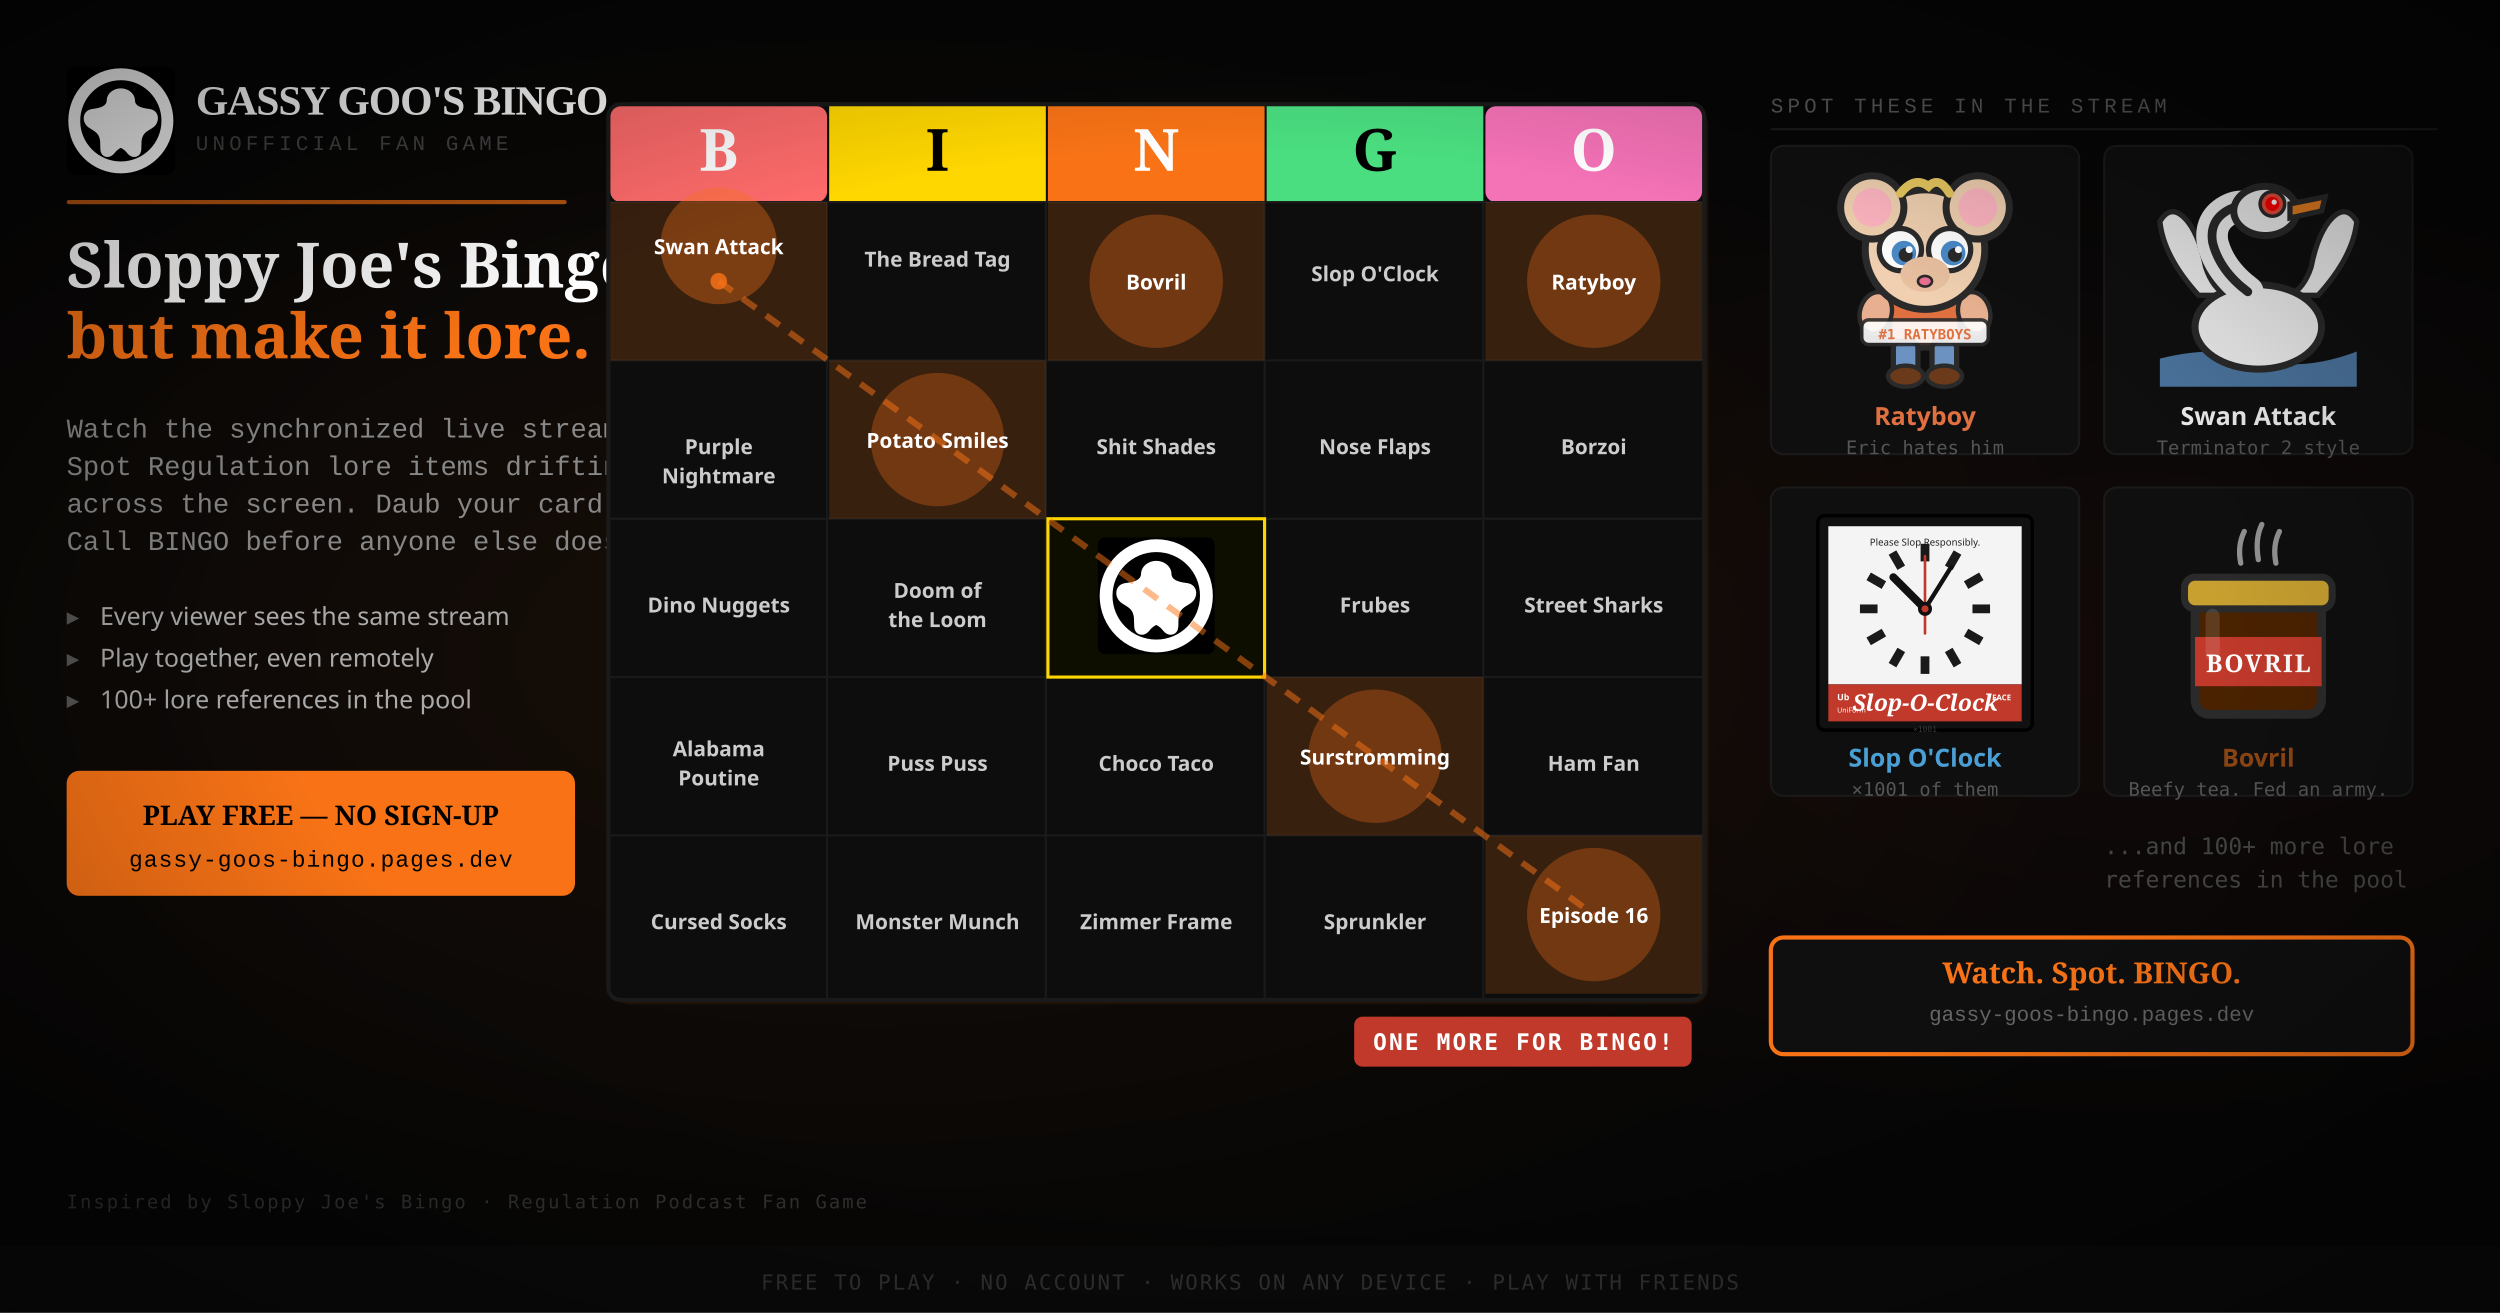
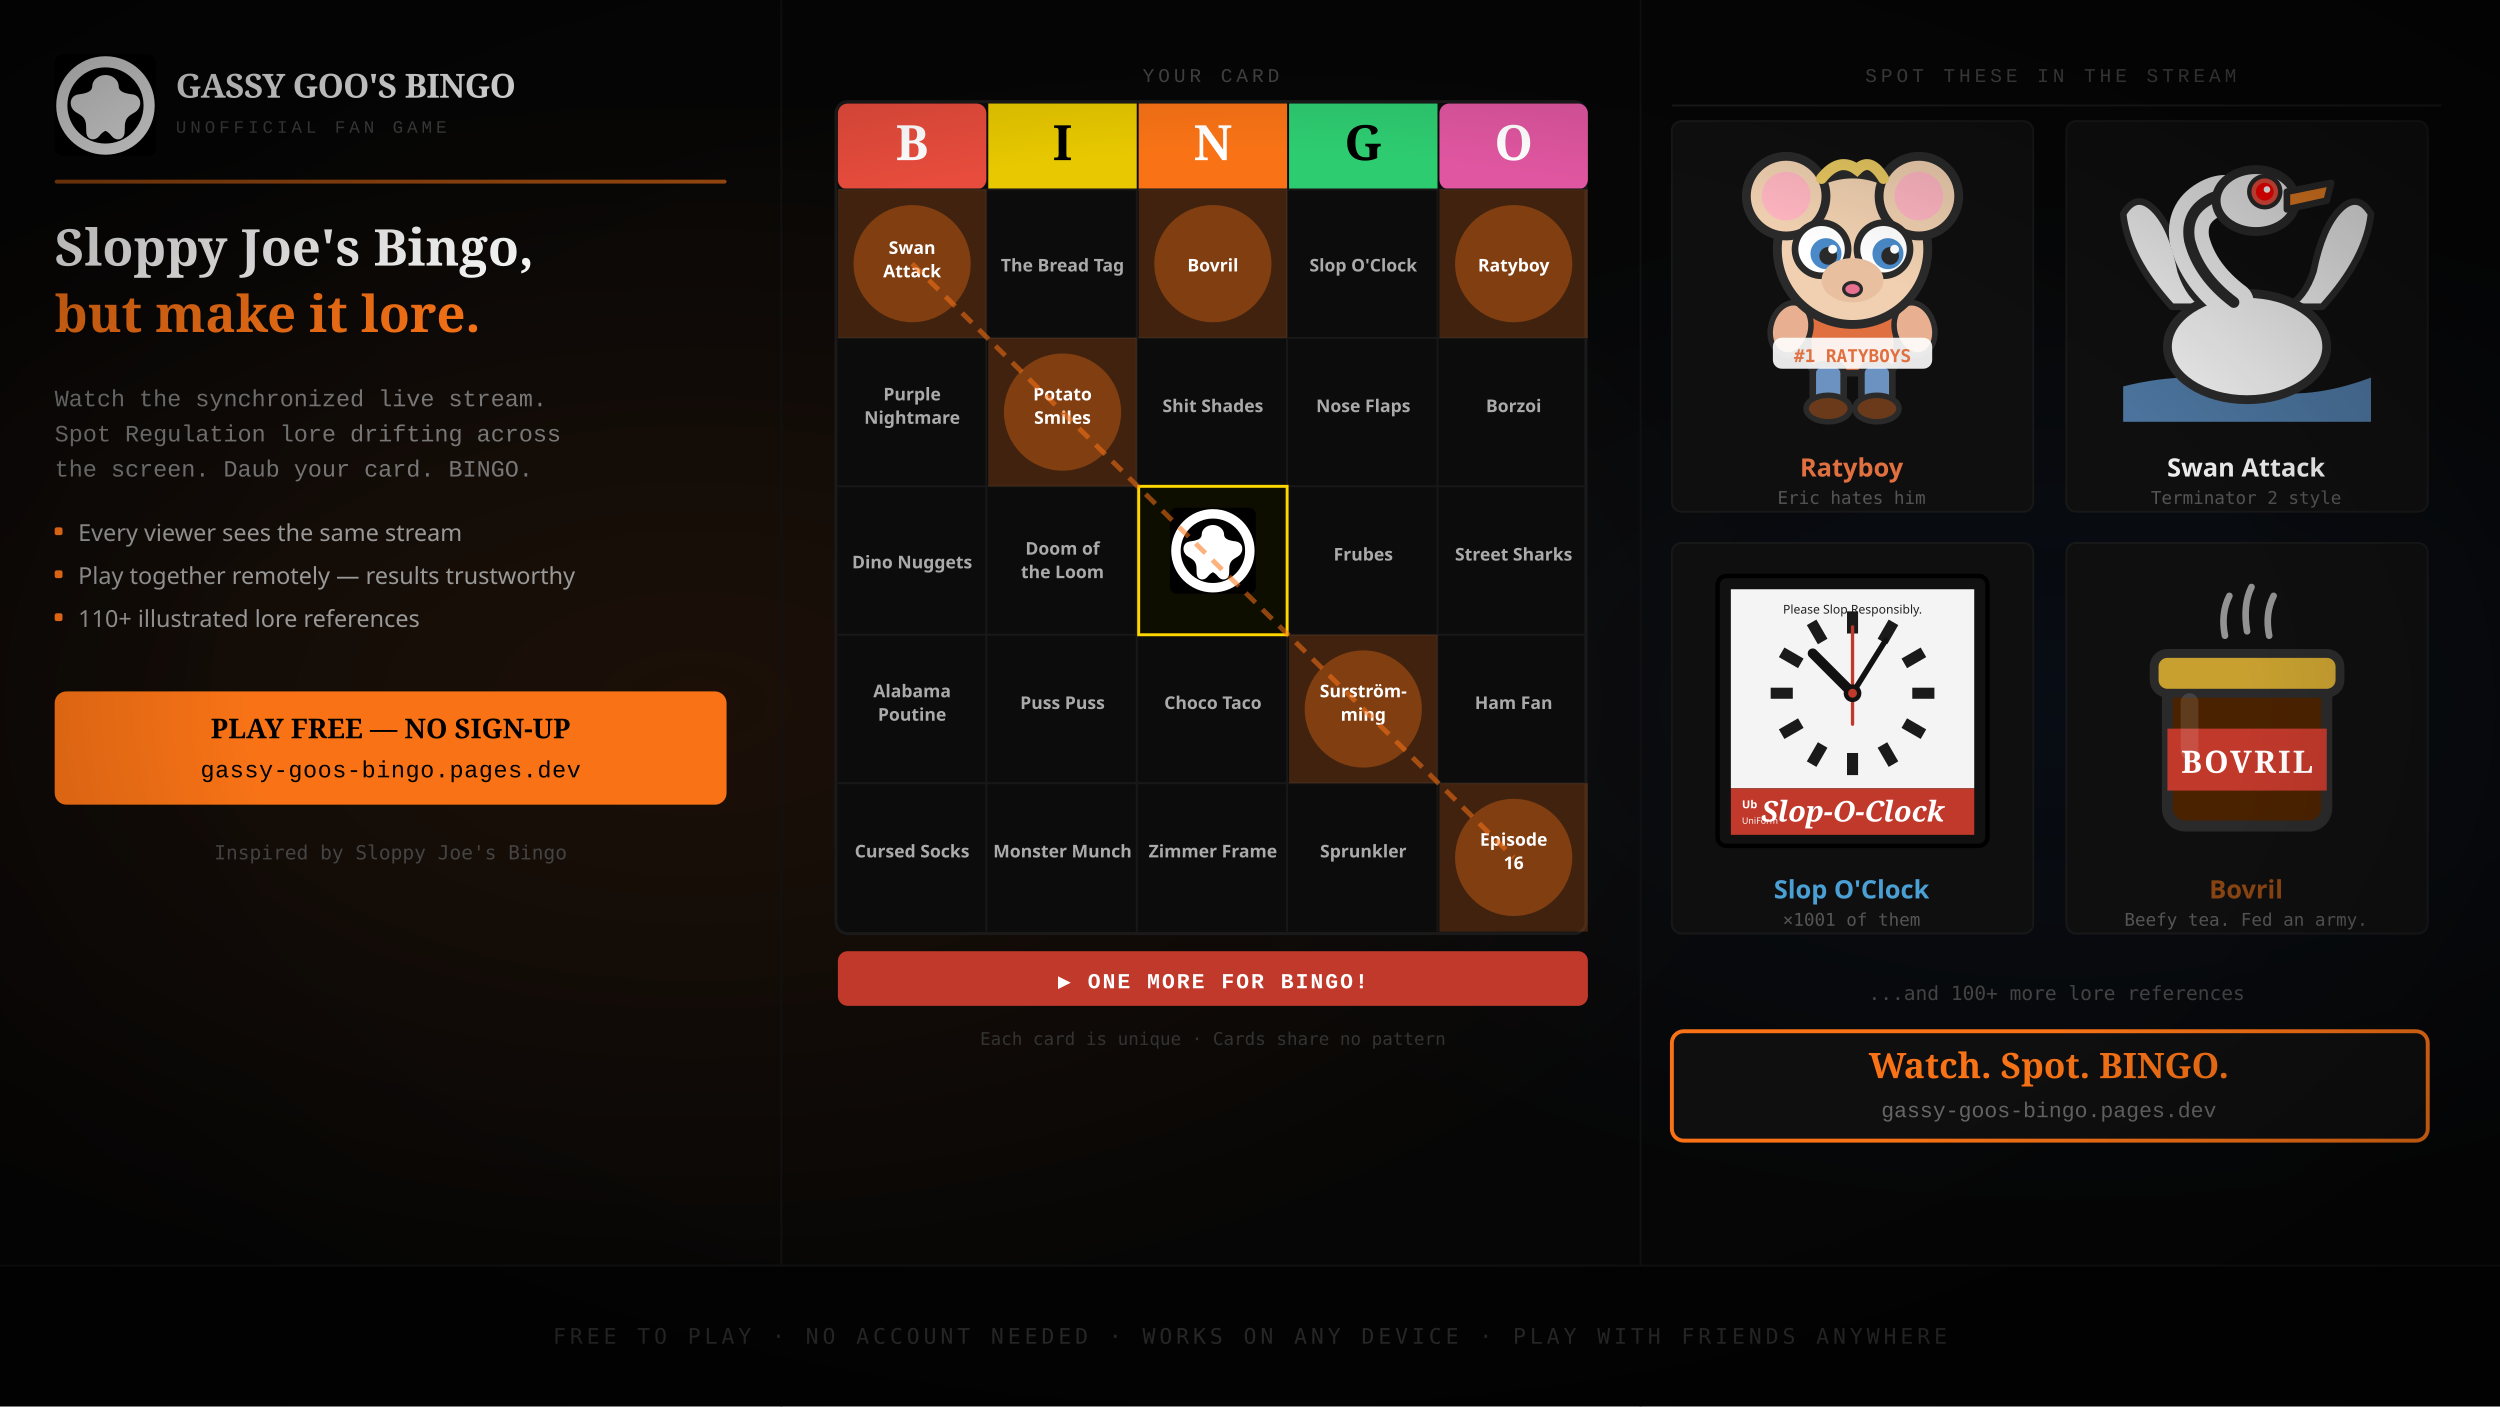
- <svg xmlns="http://www.w3.org/2000/svg" viewBox="0 0 1200 630" width="1200" height="630">
+ <svg xmlns="http://www.w3.org/2000/svg" viewBox="0 0 1280 720" width="1280" height="720">
  <defs>
-     <radialGradient id="bg1" cx="35%" cy="50%" r="50%">
-       <stop offset="0%" stop-color="#f97316" stop-opacity="0.07" />
+     <radialGradient id="lglow" cx="28%" cy="50%" r="45%">
+       <stop offset="0%" stop-color="#f97316" stop-opacity="0.09" />
      <stop offset="100%" stop-color="#f97316" stop-opacity="0" />
    </radialGradient>
-     <radialGradient id="bg2" cx="85%" cy="50%" r="40%">
-       <stop offset="0%" stop-color="#c0392b" stop-opacity="0.06" />
-       <stop offset="100%" stop-color="#c0392b" stop-opacity="0" />
+     <radialGradient id="rglow" cx="82%" cy="50%" r="38%">
+       <stop offset="0%" stop-color="#1a4080" stop-opacity="0.12" />
+       <stop offset="100%" stop-color="#1a4080" stop-opacity="0" />
    </radialGradient>
-     <radialGradient id="daubGlow" cx="50%" cy="50%" r="50%">
-       <stop offset="0%" stop-color="#f97316" stop-opacity="0.6" />
-       <stop offset="100%" stop-color="#f97316" stop-opacity="0" />
-     </radialGradient>
-     <filter id="glow">
-       <feGaussianBlur stdDeviation="3" result="blur" />
-       <feMerge>
-         <feMergeNode in="blur" />
-         <feMergeNode in="SourceGraphic" />
-       </feMerge>
-     </filter>
  </defs>
-   <rect width="1200" height="630" fill="#060606" />
-   <rect width="1200" height="630" fill="url(#bg1)" />
-   <rect width="1200" height="630" fill="url(#bg2)" />
-   <rect width="1200" height="630" fill="none" style="background:repeating-linear-gradient(0deg,transparent,transparent 3px,rgba(0,0,0,0.08) 3px,rgba(0,0,0,0.08) 4px)" opacity="0.4" />
-   <svg x="32" y="32" width="52" height="52" viewBox="0 0 100 100">
+   <rect width="1280" height="720" fill="#060606" />
+   <rect width="1280" height="720" fill="url(#lglow)" />
+   <rect width="1280" height="720" fill="url(#rglow)" />
+   <line x1="400" y1="0" x2="400" y2="720" stroke="#111" stroke-width="1" />
+   <line x1="840" y1="0" x2="840" y2="720" stroke="#111" stroke-width="1" />
+   <svg x="28" y="28" width="52" height="52" viewBox="0 0 100 100">
    <rect width="100" height="100" fill="#000" rx="8" />
    <circle cx="50" cy="50" r="43" fill="none" stroke="#fff" stroke-width="11" />
    <path fill="#fff" d="M50 20 C57 20 63 25 63 31 C63 36 68 38 76 39 C85 40 86 49 82 54 C79 58 72 59 70 65 C68 70 70 76 68 80 C66 84 60 85 56 80 C53 76 50 75 50 75 C50 75 47 76 44 80 C40 85 34 84 32 80 C30 76 32 70 30 65 C28 59 21 58 18 54 C14 49 15 40 24 39 C32 38 37 36 37 31 C37 25 43 20 50 20Z" />
  </svg>
-   <text x="94" y="55" font-family="Georgia,'Times New Roman',serif" font-size="20" font-weight="900" fill="#fff" letter-spacing="-0.5">GASSY GOO'S BINGO</text>
-   <text x="94" y="72" font-family="'Courier New',monospace" font-size="10" fill="#444" letter-spacing="2">UNOFFICIAL FAN GAME</text>
-   <rect x="32" y="96" width="240" height="2" rx="1" fill="#f97316" opacity="0.7" />
-   <text x="32" y="138" font-family="Georgia,serif" font-size="30" font-weight="900" fill="#fff">Sloppy Joe's Bingo,</text>
-   <text x="32" y="172" font-family="Georgia,serif" font-size="30" font-weight="900" fill="#f97316">but make it lore.</text>
-   <text x="32" y="210" font-family="'Courier New',monospace" font-size="13" fill="#888">Watch the synchronized live stream.</text>
-   <text x="32" y="228" font-family="'Courier New',monospace" font-size="13" fill="#888">Spot Regulation lore items drifting</text>
-   <text x="32" y="246" font-family="'Courier New',monospace" font-size="13" fill="#888">across the screen. Daub your card.</text>
-   <text x="32" y="264" font-family="'Courier New',monospace" font-size="13" fill="#888">Call BINGO before anyone else does.</text>
-   <text x="32" y="300" font-family="sans-serif" font-size="12" fill="#555">▸</text>
-   <text x="48" y="300" font-family="sans-serif" font-size="12" fill="#aaa">Every viewer sees the same stream</text>
-   <text x="32" y="320" font-family="sans-serif" font-size="12" fill="#555">▸</text>
-   <text x="48" y="320" font-family="sans-serif" font-size="12" fill="#aaa">Play together, even remotely</text>
-   <text x="32" y="340" font-family="sans-serif" font-size="12" fill="#555">▸</text>
-   <text x="48" y="340" font-family="sans-serif" font-size="12" fill="#aaa">100+ lore references in the pool</text>
-   <rect x="32" y="370" width="244" height="60" rx="6" fill="#f97316" />
-   <text x="154" y="396" text-anchor="middle" font-family="Georgia,serif" font-size="13" font-weight="900" fill="#000">PLAY FREE — NO SIGN-UP</text>
-   <text x="154" y="416" text-anchor="middle" font-family="'Courier New',monospace" font-size="11" fill="#000" letter-spacing="0.5">gassy-goos-bingo.pages.dev</text>
-   <text x="32" y="580" font-family="monospace" font-size="9" fill="#333" letter-spacing="1">Inspired by Sloppy Joe's Bingo · Regulation Podcast Fan Game</text>
-   <rect x="294" y="52" width="526" height="430" rx="8" fill="#f97316" opacity="0.08" />
-   <rect x="292" y="50" width="526" height="430" rx="6" fill="#0d0d0d" stroke="#1a1a1a" stroke-width="2" />
-   <rect x="293" y="51" width="104" height="46" fill="#ff6b6b" rx="5" />
-   <text x="345" y="82" text-anchor="middle" font-family="Georgia,serif" font-size="28" font-weight="900" fill="#fff">B</text>
-   <rect x="398" y="51" width="104" height="46" fill="#ffd700" />
-   <text x="450" y="82" text-anchor="middle" font-family="Georgia,serif" font-size="28" font-weight="900" fill="#000">I</text>
-   <rect x="503" y="51" width="104" height="46" fill="#f97316" />
-   <text x="555" y="82" text-anchor="middle" font-family="Georgia,serif" font-size="28" font-weight="900" fill="#fff">N</text>
-   <rect x="608" y="51" width="104" height="46" fill="#4ade80" />
-   <text x="660" y="82" text-anchor="middle" font-family="Georgia,serif" font-size="28" font-weight="900" fill="#000">G</text>
-   <rect x="713" y="51" width="104" height="46" fill="#f472b6" rx="5" />
-   <text x="765" y="82" text-anchor="middle" font-family="Georgia,serif" font-size="28" font-weight="900" fill="#fff">O</text>
-   <line x1="293" y1="97" x2="818" y2="97" stroke="#1a1a1a" stroke-width="1" />
-   <line x1="293" y1="173" x2="818" y2="173" stroke="#1a1a1a" stroke-width="1" />
-   <line x1="293" y1="249" x2="818" y2="249" stroke="#1a1a1a" stroke-width="1" />
-   <line x1="293" y1="325" x2="818" y2="325" stroke="#1a1a1a" stroke-width="1" />
-   <line x1="293" y1="401" x2="818" y2="401" stroke="#1a1a1a" stroke-width="1" />
-   <line x1="397" y1="97" x2="397" y2="481" stroke="#1a1a1a" stroke-width="1" />
-   <line x1="502" y1="97" x2="502" y2="481" stroke="#1a1a1a" stroke-width="1" />
-   <line x1="607" y1="97" x2="607" y2="481" stroke="#1a1a1a" stroke-width="1" />
-   <line x1="712" y1="97" x2="712" y2="481" stroke="#1a1a1a" stroke-width="1" />
-   <rect x="293" y="97" width="104" height="76" fill="#f97316" opacity="0.18" />
-   <circle cx="345" cy="118" r="28" fill="#f97316" opacity="0.35" />
-   <text x="345" y="122" text-anchor="middle" font-family="sans-serif" font-size="10" font-weight="600" fill="#fff">Swan Attack</text>
-   <circle cx="345" cy="135" r="4" fill="#f97316" opacity="0.8" />
-   <text x="450" y="128" text-anchor="middle" font-family="sans-serif" font-size="10" font-weight="600" fill="#ccc">The Bread Tag</text>
-   <rect x="503" y="97" width="104" height="76" fill="#f97316" opacity="0.18" />
-   <circle cx="555" cy="135" r="32" fill="#f97316" opacity="0.3" />
-   <text x="555" y="139" text-anchor="middle" font-family="sans-serif" font-size="10" font-weight="600" fill="#fff">Bovril</text>
-   <text x="660" y="135" text-anchor="middle" font-family="sans-serif" font-size="10" font-weight="600" fill="#ccc">Slop O'Clock</text>
-   <rect x="713" y="97" width="104" height="76" fill="#f97316" opacity="0.18" />
-   <circle cx="765" cy="135" r="32" fill="#f97316" opacity="0.3" />
-   <text x="765" y="139" text-anchor="middle" font-family="sans-serif" font-size="10" font-weight="600" fill="#fff">Ratyboy</text>
-   <text x="345" y="218" text-anchor="middle" font-family="sans-serif" font-size="10" font-weight="600" fill="#ccc">Purple</text>
-   <text x="345" y="232" text-anchor="middle" font-family="sans-serif" font-size="10" font-weight="600" fill="#ccc">Nightmare</text>
-   <rect x="398" y="173" width="104" height="76" fill="#f97316" opacity="0.18" />
-   <circle cx="450" cy="211" r="32" fill="#f97316" opacity="0.3" />
-   <text x="450" y="215" text-anchor="middle" font-family="sans-serif" font-size="10" font-weight="600" fill="#fff">Potato Smiles</text>
-   <text x="555" y="218" text-anchor="middle" font-family="sans-serif" font-size="10" font-weight="600" fill="#ccc">Shit Shades</text>
-   <text x="660" y="218" text-anchor="middle" font-family="sans-serif" font-size="10" font-weight="600" fill="#ccc">Nose Flaps</text>
-   <text x="765" y="218" text-anchor="middle" font-family="sans-serif" font-size="10" font-weight="600" fill="#ccc">Borzoi</text>
-   <text x="345" y="294" text-anchor="middle" font-family="sans-serif" font-size="10" font-weight="600" fill="#ccc">Dino Nuggets</text>
-   <text x="450" y="287" text-anchor="middle" font-family="sans-serif" font-size="10" font-weight="600" fill="#ccc">Doom of</text>
-   <text x="450" y="301" text-anchor="middle" font-family="sans-serif" font-size="10" font-weight="600" fill="#ccc">the Loom</text>
-   <rect x="503" y="249" width="104" height="76" fill="#0d0d00" />
-   <svg x="527" y="258" width="56" height="56" viewBox="0 0 100 100">
-     <rect width="100" height="100" fill="#000" rx="6" />
+   <text x="90" y="50" font-family="Georgia,serif" font-size="17" font-weight="900" fill="#fff" letter-spacing="-0.3">GASSY GOO'S BINGO</text>
+   <text x="90" y="68" font-family="'Courier New',monospace" font-size="9" fill="#444" letter-spacing="2">UNOFFICIAL FAN GAME</text>
+   <rect x="28" y="92" width="344" height="2" rx="1" fill="#f97316" opacity="0.6" />
+   <text x="28" y="136" font-family="Georgia,serif" font-size="26" font-weight="900" fill="#fff">Sloppy Joe's Bingo,</text>
+   <text x="28" y="170" font-family="Georgia,serif" font-size="26" font-weight="900" fill="#f97316">but make it lore.</text>
+   <text x="28" y="208" font-family="'Courier New',monospace" font-size="12" fill="#777">Watch the synchronized live stream.</text>
+   <text x="28" y="226" font-family="'Courier New',monospace" font-size="12" fill="#777">Spot Regulation lore drifting across</text>
+   <text x="28" y="244" font-family="'Courier New',monospace" font-size="12" fill="#777">the screen. Daub your card. BINGO.</text>
+   <rect x="28" y="270" width="4" height="4" rx="1" fill="#f97316" />
+   <text x="40" y="277" font-family="sans-serif" font-size="12" fill="#999">Every viewer sees the same stream</text>
+   <rect x="28" y="292" width="4" height="4" rx="1" fill="#f97316" />
+   <text x="40" y="299" font-family="sans-serif" font-size="12" fill="#999">Play together remotely — results trustworthy</text>
+   <rect x="28" y="314" width="4" height="4" rx="1" fill="#f97316" />
+   <text x="40" y="321" font-family="sans-serif" font-size="12" fill="#999">110+ illustrated lore references</text>
+   <rect x="28" y="354" width="344" height="58" rx="6" fill="#f97316" />
+   <text x="200" y="378" text-anchor="middle" font-family="Georgia,serif" font-size="14" font-weight="900" fill="#000">PLAY FREE — NO SIGN-UP</text>
+   <text x="200" y="398" text-anchor="middle" font-family="'Courier New',monospace" font-size="12" fill="#000" letter-spacing="0.3">gassy-goos-bingo.pages.dev</text>
+   <text x="200" y="440" text-anchor="middle" font-family="monospace" font-size="10" fill="#444">Inspired by Sloppy Joe's Bingo</text>
+   <text x="620" y="42" text-anchor="middle" font-family="'Courier New',monospace" font-size="10" fill="#444" letter-spacing="2">YOUR CARD</text>
+   <rect x="428" y="52" width="384" height="426" rx="6" fill="#0c0c0c" stroke="#1a1a1a" stroke-width="1.5" />
+   <rect x="429" y="53" width="76" height="44" fill="#e74c3c" rx="5" />
+   <text x="467" y="82" text-anchor="middle" font-family="Georgia,serif" font-size="25" font-weight="900" fill="#fff">B</text>
+   <rect x="506" y="53" width="76" height="44" fill="#e8c800" />
+   <text x="544" y="82" text-anchor="middle" font-family="Georgia,serif" font-size="25" font-weight="900" fill="#000">I</text>
+   <rect x="583" y="53" width="76" height="44" fill="#f97316" />
+   <text x="621" y="82" text-anchor="middle" font-family="Georgia,serif" font-size="25" font-weight="900" fill="#fff">N</text>
+   <rect x="660" y="53" width="76" height="44" fill="#2ecc71" />
+   <text x="698" y="82" text-anchor="middle" font-family="Georgia,serif" font-size="25" font-weight="900" fill="#000">G</text>
+   <rect x="737" y="53" width="76" height="44" fill="#e056a0" rx="5" />
+   <text x="775" y="82" text-anchor="middle" font-family="Georgia,serif" font-size="25" font-weight="900" fill="#fff">O</text>
+   <g stroke="#181818" stroke-width="1">
+     <line x1="429" y1="97" x2="813" y2="97" />
+     <line x1="429" y1="173" x2="813" y2="173" />
+     <line x1="429" y1="249" x2="813" y2="249" />
+     <line x1="429" y1="325" x2="813" y2="325" />
+     <line x1="429" y1="401" x2="813" y2="401" />
+     <line x1="505" y1="97" x2="505" y2="477" />
+     <line x1="582" y1="97" x2="582" y2="477" />
+     <line x1="659" y1="97" x2="659" y2="477" />
+     <line x1="736" y1="97" x2="736" y2="477" />
+   </g>
+   <rect x="429" y="97" width="76" height="76" fill="#f97316" opacity="0.22" />
+   <circle cx="467" cy="135" r="30" fill="#f97316" opacity="0.35" />
+   <text x="467" y="130" text-anchor="middle" font-family="sans-serif" font-size="9" font-weight="700" fill="#fff">Swan</text>
+   <text x="467" y="142" text-anchor="middle" font-family="sans-serif" font-size="9" font-weight="700" fill="#fff">Attack</text>
+   <text x="544" y="139" text-anchor="middle" font-family="sans-serif" font-size="9" font-weight="600" fill="#aaa">The Bread Tag</text>
+   <rect x="583" y="97" width="76" height="76" fill="#f97316" opacity="0.22" />
+   <circle cx="621" cy="135" r="30" fill="#f97316" opacity="0.35" />
+   <text x="621" y="139" text-anchor="middle" font-family="sans-serif" font-size="9" font-weight="700" fill="#fff">Bovril</text>
+   <text x="698" y="139" text-anchor="middle" font-family="sans-serif" font-size="9" font-weight="600" fill="#aaa">Slop O'Clock</text>
+   <rect x="737" y="97" width="76" height="76" fill="#f97316" opacity="0.22" />
+   <circle cx="775" cy="135" r="30" fill="#f97316" opacity="0.35" />
+   <text x="775" y="139" text-anchor="middle" font-family="sans-serif" font-size="9" font-weight="700" fill="#fff">Ratyboy</text>
+   <text x="467" y="205" text-anchor="middle" font-family="sans-serif" font-size="9" font-weight="600" fill="#aaa">Purple</text>
+   <text x="467" y="217" text-anchor="middle" font-family="sans-serif" font-size="9" font-weight="600" fill="#aaa">Nightmare</text>
+   <rect x="506" y="173" width="76" height="76" fill="#f97316" opacity="0.22" />
+   <circle cx="544" cy="211" r="30" fill="#f97316" opacity="0.35" />
+   <text x="544" y="205" text-anchor="middle" font-family="sans-serif" font-size="9" font-weight="700" fill="#fff">Potato</text>
+   <text x="544" y="217" text-anchor="middle" font-family="sans-serif" font-size="9" font-weight="700" fill="#fff">Smiles</text>
+   <text x="621" y="211" text-anchor="middle" font-family="sans-serif" font-size="9" font-weight="600" fill="#aaa">Shit Shades</text>
+   <text x="698" y="211" text-anchor="middle" font-family="sans-serif" font-size="9" font-weight="600" fill="#aaa">Nose Flaps</text>
+   <text x="775" y="211" text-anchor="middle" font-family="sans-serif" font-size="9" font-weight="600" fill="#aaa">Borzoi</text>
+   <text x="467" y="291" text-anchor="middle" font-family="sans-serif" font-size="9" font-weight="600" fill="#aaa">Dino Nuggets</text>
+   <text x="544" y="284" text-anchor="middle" font-family="sans-serif" font-size="9" font-weight="600" fill="#aaa">Doom of</text>
+   <text x="544" y="296" text-anchor="middle" font-family="sans-serif" font-size="9" font-weight="600" fill="#aaa">the Loom</text>
+   <rect x="583" y="249" width="76" height="76" fill="#0d0d00" />
+   <rect x="583" y="249" width="76" height="76" fill="none" stroke="#ffd700" stroke-width="1.5" />
+   <svg x="599" y="260" width="44" height="44" viewBox="0 0 100 100">
+     <rect width="100" height="100" fill="#000" rx="8" />
    <circle cx="50" cy="50" r="43" fill="none" stroke="#fff" stroke-width="11" />
    <path fill="#fff" d="M50 20 C57 20 63 25 63 31 C63 36 68 38 76 39 C85 40 86 49 82 54 C79 58 72 59 70 65 C68 70 70 76 68 80 C66 84 60 85 56 80 C53 76 50 75 50 75 C50 75 47 76 44 80 C40 85 34 84 32 80 C30 76 32 70 30 65 C28 59 21 58 18 54 C14 49 15 40 24 39 C32 38 37 36 37 31 C37 25 43 20 50 20Z" />
  </svg>
-   <rect x="503" y="249" width="104" height="76" fill="none" stroke="#ffd700" stroke-width="1.5" />
-   <text x="660" y="294" text-anchor="middle" font-family="sans-serif" font-size="10" font-weight="600" fill="#ccc">Frubes</text>
-   <text x="765" y="294" text-anchor="middle" font-family="sans-serif" font-size="10" font-weight="600" fill="#ccc">Street Sharks</text>
-   <text x="345" y="363" text-anchor="middle" font-family="sans-serif" font-size="10" font-weight="600" fill="#ccc">Alabama</text>
-   <text x="345" y="377" text-anchor="middle" font-family="sans-serif" font-size="10" font-weight="600" fill="#ccc">Poutine</text>
-   <text x="450" y="370" text-anchor="middle" font-family="sans-serif" font-size="10" font-weight="600" fill="#ccc">Puss Puss</text>
-   <text x="555" y="370" text-anchor="middle" font-family="sans-serif" font-size="10" font-weight="600" fill="#ccc">Choco Taco</text>
-   <rect x="608" y="325" width="104" height="76" fill="#f97316" opacity="0.18" />
-   <circle cx="660" cy="363" r="32" fill="#f97316" opacity="0.3" />
-   <text x="660" y="367" text-anchor="middle" font-family="sans-serif" font-size="10" font-weight="600" fill="#fff">Surstromming</text>
-   <text x="765" y="370" text-anchor="middle" font-family="sans-serif" font-size="10" font-weight="600" fill="#ccc">Ham Fan</text>
-   <text x="345" y="446" text-anchor="middle" font-family="sans-serif" font-size="10" font-weight="600" fill="#ccc">Cursed Socks</text>
-   <text x="450" y="446" text-anchor="middle" font-family="sans-serif" font-size="10" font-weight="600" fill="#ccc">Monster Munch</text>
-   <text x="555" y="446" text-anchor="middle" font-family="sans-serif" font-size="10" font-weight="600" fill="#ccc">Zimmer Frame</text>
-   <text x="660" y="446" text-anchor="middle" font-family="sans-serif" font-size="10" font-weight="600" fill="#ccc">Sprunkler</text>
-   <rect x="713" y="401" width="104" height="76" fill="#f97316" opacity="0.18" />
-   <circle cx="765" cy="439" r="32" fill="#f97316" opacity="0.3" />
-   <text x="765" y="443" text-anchor="middle" font-family="sans-serif" font-size="10" font-weight="600" fill="#fff">Episode 16</text>
-   <line x1="345" y1="135" x2="765" y2="439" stroke="#f97316" stroke-width="3" stroke-dasharray="8,6" opacity="0.5" />
-   <rect x="650" y="488" width="162" height="24" rx="4" fill="#c0392b" />
-   <text x="731" y="504" text-anchor="middle" font-family="monospace" font-size="11" font-weight="bold" fill="#fff" letter-spacing="1">ONE MORE FOR BINGO!</text>
-   <text x="850" y="54" font-family="'Courier New',monospace" font-size="10" fill="#555" letter-spacing="2">SPOT THESE IN THE STREAM</text>
-   <line x1="850" y1="62" x2="1170" y2="62" stroke="#1a1a1a" stroke-width="1" />
-   <rect x="850" y="70" width="148" height="148" rx="6" fill="#0f0f0f" stroke="#1a1a1a" stroke-width="1" />
-   <svg x="861" y="81" width="126" height="108" viewBox="0 0 128 128">
+   <text x="698" y="287" text-anchor="middle" font-family="sans-serif" font-size="9" font-weight="600" fill="#aaa">Frubes</text>
+   <text x="775" y="287" text-anchor="middle" font-family="sans-serif" font-size="9" font-weight="600" fill="#aaa">Street Sharks</text>
+   <text x="467" y="357" text-anchor="middle" font-family="sans-serif" font-size="9" font-weight="600" fill="#aaa">Alabama</text>
+   <text x="467" y="369" text-anchor="middle" font-family="sans-serif" font-size="9" font-weight="600" fill="#aaa">Poutine</text>
+   <text x="544" y="363" text-anchor="middle" font-family="sans-serif" font-size="9" font-weight="600" fill="#aaa">Puss Puss</text>
+   <text x="621" y="363" text-anchor="middle" font-family="sans-serif" font-size="9" font-weight="600" fill="#aaa">Choco Taco</text>
+   <rect x="660" y="325" width="76" height="76" fill="#f97316" opacity="0.22" />
+   <circle cx="698" cy="363" r="30" fill="#f97316" opacity="0.35" />
+   <text x="698" y="357" text-anchor="middle" font-family="sans-serif" font-size="9" font-weight="700" fill="#fff">Surström-</text>
+   <text x="698" y="369" text-anchor="middle" font-family="sans-serif" font-size="9" font-weight="700" fill="#fff">ming</text>
+   <text x="775" y="363" text-anchor="middle" font-family="sans-serif" font-size="9" font-weight="600" fill="#aaa">Ham Fan</text>
+   <text x="467" y="439" text-anchor="middle" font-family="sans-serif" font-size="9" font-weight="600" fill="#aaa">Cursed Socks</text>
+   <text x="544" y="439" text-anchor="middle" font-family="sans-serif" font-size="9" font-weight="600" fill="#aaa">Monster Munch</text>
+   <text x="621" y="439" text-anchor="middle" font-family="sans-serif" font-size="9" font-weight="600" fill="#aaa">Zimmer Frame</text>
+   <text x="698" y="439" text-anchor="middle" font-family="sans-serif" font-size="9" font-weight="600" fill="#aaa">Sprunkler</text>
+   <rect x="737" y="401" width="76" height="76" fill="#f97316" opacity="0.22" />
+   <circle cx="775" cy="439" r="30" fill="#f97316" opacity="0.35" />
+   <text x="775" y="433" text-anchor="middle" font-family="sans-serif" font-size="9" font-weight="700" fill="#fff">Episode</text>
+   <text x="775" y="445" text-anchor="middle" font-family="sans-serif" font-size="9" font-weight="700" fill="#fff">16</text>
+   <line x1="467" y1="135" x2="775" y2="439" stroke="#f97316" stroke-width="2.5" stroke-dasharray="7,5" opacity="0.55" />
+   <rect x="429" y="487" width="384" height="28" rx="5" fill="#c0392b" />
+   <text x="621" y="506" text-anchor="middle" font-family="'Courier New',monospace" font-size="11" font-weight="bold" fill="#fff" letter-spacing="1">▶ ONE MORE FOR BINGO!</text>
+   <text x="621" y="535" text-anchor="middle" font-family="monospace" font-size="9" fill="#333">Each card is unique · Cards share no pattern</text>
+   <text x="1050" y="42" text-anchor="middle" font-family="'Courier New',monospace" font-size="10" fill="#444" letter-spacing="2">SPOT THESE IN THE STREAM</text>
+   <line x1="856" y1="54" x2="1250" y2="54" stroke="#1a1a1a" stroke-width="1" />
+   <rect x="856" y="62" width="185" height="200" rx="5" fill="#0f0f0f" stroke="#181818" stroke-width="1" />
+   <svg x="876" y="72" width="145" height="152" viewBox="0 0 128 128">
    <rect x="44" y="72" width="40" height="30" rx="6" fill="#e07040" stroke="#2a2a2a" stroke-width="3" />
    <rect x="46" y="98" width="14" height="18" rx="4" fill="#6b92c0" stroke="#2a2a2a" stroke-width="3" />
    <rect x="68" y="98" width="14" height="18" rx="4" fill="#6b92c0" stroke="#2a2a2a" stroke-width="3" />
    <ellipse cx="53" cy="118" rx="10" ry="6" fill="#6b3a1a" stroke="#2a2a2a" stroke-width="2.5" />
    <ellipse cx="75" cy="118" rx="10" ry="6" fill="#6b3a1a" stroke="#2a2a2a" stroke-width="2.5" />
    <ellipse cx="36" cy="82" rx="9" ry="12" fill="#e8b090" stroke="#2a2a2a" stroke-width="2.5" transform="rotate(15 36 82)" />
    <ellipse cx="92" cy="82" rx="9" ry="12" fill="#e8b090" stroke="#2a2a2a" stroke-width="2.5" transform="rotate(-15 92 82)" />
    <circle cx="64" cy="46" r="34" fill="#f0d0b0" stroke="#2a2a2a" stroke-width="4" />
    <circle cx="34" cy="22" r="18" fill="#f0d0b0" stroke="#2a2a2a" stroke-width="4" />
    <circle cx="94" cy="22" r="18" fill="#f0d0b0" stroke="#2a2a2a" stroke-width="4" />
    <circle cx="34" cy="22" r="11" fill="#ffb6c1" />
    <circle cx="94" cy="22" r="11" fill="#ffb6c1" />
    <path d="M50 14 Q58 4 66 10 Q72 4 78 14" fill="none" stroke="#e8c860" stroke-width="5" stroke-linecap="round" />
    <circle cx="50" cy="46" r="12" fill="#fff" stroke="#2a2a2a" stroke-width="3" />
    <circle cx="78" cy="46" r="12" fill="#fff" stroke="#2a2a2a" stroke-width="3" />
    <circle cx="52" cy="48" r="7" fill="#4a8ac8" />
    <circle cx="80" cy="48" r="7" fill="#4a8ac8" />
    <circle cx="53" cy="49" r="4" fill="#2a2a2a" />
    <circle cx="81" cy="49" r="4" fill="#2a2a2a" />
    <circle cx="55" cy="46" r="2" fill="#fff" />
    <circle cx="83" cy="46" r="2" fill="#fff" />
    <ellipse cx="64" cy="60" rx="14" ry="10" fill="#e8c0a0" />
    <ellipse cx="64" cy="64" rx="4" ry="3" fill="#e87090" stroke="#2a2a2a" stroke-width="1.5" />
-     <rect x="28" y="86" width="72" height="14" rx="4" fill="#fff" stroke="#2a2a2a" stroke-width="2" opacity="0.9" />
+     <rect x="28" y="86" width="72" height="14" rx="4" fill="#fff" opacity="0.9" />
    <text x="64" y="97" text-anchor="middle" font-family="monospace" font-size="8" font-weight="bold" fill="#e07040">#1 RATYBOYS</text>
  </svg>
-   <text x="924" y="204" text-anchor="middle" font-family="sans-serif" font-size="12" font-weight="700" fill="#e07040">Ratyboy</text>
-   <text x="924" y="218" text-anchor="middle" font-family="monospace" font-size="9" fill="#555">Eric hates him</text>
-   <rect x="1010" y="70" width="148" height="148" rx="6" fill="#0f0f0f" stroke="#1a1a1a" stroke-width="1" />
-   <svg x="1021" y="81" width="126" height="108" viewBox="0 0 128 128">
+   <text x="948" y="244" text-anchor="middle" font-family="sans-serif" font-size="13" font-weight="700" fill="#e07040">Ratyboy</text>
+   <text x="948" y="258" text-anchor="middle" font-family="monospace" font-size="9" fill="#555">Eric hates him</text>
+   <rect x="1058" y="62" width="185" height="200" rx="5" fill="#0f0f0f" stroke="#181818" stroke-width="1" />
+   <svg x="1078" y="72" width="145" height="152" viewBox="0 0 128 128">
    <path d="M8 108 Q40 100 64 108 Q88 116 120 104 L120 124 L8 124 Z" fill="#74b9ff" opacity="0.6" />
-     <path d="M30 72 Q10 50 8 30 Q14 20 22 28 Q30 36 34 56 Q38 68 46 72 Z" fill="#f0f0f0" stroke="#2a2a2a" stroke-width="3" />
-     <path d="M98 72 Q118 50 120 30 Q114 20 106 28 Q98 36 94 56 Q90 68 82 72 Z" fill="#f0f0f0" stroke="#2a2a2a" stroke-width="3" />
+     <path d="M30 72 Q10 50 8 30 Q14 20 22 28 Q30 36 34 56 Q38 68 46 72 Z" fill="#f0f0f0" stroke="#2a2a2a" stroke-width="3" stroke-linejoin="round" />
+     <path d="M98 72 Q118 50 120 30 Q114 20 106 28 Q98 36 94 56 Q90 68 82 72 Z" fill="#f0f0f0" stroke="#2a2a2a" stroke-width="3" stroke-linejoin="round" />
    <ellipse cx="64" cy="90" rx="36" ry="24" fill="#f0f0f0" stroke="#2a2a2a" stroke-width="4" />
    <path d="M58 70 Q42 58 38 42 Q36 30 46 24 Q56 18 64 26" fill="none" stroke="#f0f0f0" stroke-width="18" stroke-linecap="round" />
    <path d="M58 70 Q42 58 38 42 Q36 30 46 24 Q56 18 64 26" fill="none" stroke="#2a2a2a" stroke-width="5" stroke-linecap="round" />
    <ellipse cx="68" cy="24" rx="18" ry="14" fill="#f0f0f0" stroke="#2a2a2a" stroke-width="4" />
-     <path d="M82 20 L102 16 L100 24 L82 28 Z" fill="#e67e22" stroke="#2a2a2a" stroke-width="3" />
+     <path d="M82 20 L102 16 L100 24 L82 28 Z" fill="#e67e22" stroke="#2a2a2a" stroke-width="3" stroke-linejoin="round" />
    <circle cx="72" cy="20" r="7" fill="#e74c3c" stroke="#2a2a2a" stroke-width="2" />
    <circle cx="72" cy="20" r="4" fill="#ff0000" />
    <circle cx="73" cy="19" r="1.5" fill="#fff" />
  </svg>
-   <text x="1084" y="204" text-anchor="middle" font-family="sans-serif" font-size="12" font-weight="700" fill="#f0f0f0">Swan Attack</text>
-   <text x="1084" y="218" text-anchor="middle" font-family="monospace" font-size="9" fill="#555">Terminator 2 style</text>
-   <rect x="850" y="234" width="148" height="148" rx="6" fill="#0f0f0f" stroke="#1a1a1a" stroke-width="1" />
-   <svg x="861" y="245" width="126" height="108" viewBox="0 0 128 128">
+   <text x="1150" y="244" text-anchor="middle" font-family="sans-serif" font-size="13" font-weight="700" fill="#f0f0f0">Swan Attack</text>
+   <text x="1150" y="258" text-anchor="middle" font-family="monospace" font-size="9" fill="#555">Terminator 2 style</text>
+   <rect x="856" y="278" width="185" height="200" rx="5" fill="#0f0f0f" stroke="#181818" stroke-width="1" />
+   <svg x="876" y="288" width="145" height="152" viewBox="0 0 128 128">
    <rect x="3" y="3" width="122" height="122" rx="4" fill="#111" stroke="#000" stroke-width="2" />
    <rect x="9" y="9" width="110" height="90" fill="#f4f4f4" />
    <text x="64" y="20" text-anchor="middle" font-family="sans-serif" font-size="5.5" fill="#222">Please Slop Responsibly.</text>
    <g fill="#1a1a1a">
      <rect x="61.5" y="19" width="5" height="10" transform="rotate(0   64 56)" />
      <rect x="61.5" y="19" width="5" height="10" transform="rotate(30  64 56)" />
      <rect x="61.5" y="19" width="5" height="10" transform="rotate(60  64 56)" />
      <rect x="61.5" y="19" width="5" height="10" transform="rotate(90  64 56)" />
      <rect x="61.5" y="19" width="5" height="10" transform="rotate(120 64 56)" />
      <rect x="61.5" y="19" width="5" height="10" transform="rotate(150 64 56)" />
      <rect x="61.5" y="19" width="5" height="10" transform="rotate(180 64 56)" />
      <rect x="61.5" y="19" width="5" height="10" transform="rotate(210 64 56)" />
      <rect x="61.5" y="19" width="5" height="10" transform="rotate(240 64 56)" />
      <rect x="61.5" y="19" width="5" height="10" transform="rotate(270 64 56)" />
      <rect x="61.5" y="19" width="5" height="10" transform="rotate(300 64 56)" />
      <rect x="61.5" y="19" width="5" height="10" transform="rotate(330 64 56)" />
    </g>
    <line x1="64" y1="56" x2="46" y2="38" stroke="#111" stroke-width="4.5" stroke-linecap="round" />
    <line x1="64" y1="56" x2="79" y2="32" stroke="#111" stroke-width="2.5" stroke-linecap="round" />
    <line x1="64" y1="70" x2="64" y2="26" stroke="#c0392b" stroke-width="1.5" stroke-linecap="round" />
    <circle cx="64" cy="56" r="4" fill="#111" />
    <circle cx="64" cy="56" r="2" fill="#c0392b" />
    <rect x="9" y="99" width="110" height="21" fill="#c0392b" />
    <text x="14" y="108" font-family="sans-serif" font-size="5" font-weight="900" fill="#fff">Ub</text>
    <text x="14" y="115" font-family="sans-serif" font-size="4" fill="#fff">UniForm</text>
    <text x="64" y="114" text-anchor="middle" font-family="Georgia,serif" font-size="13" font-weight="bold" font-style="italic" fill="#fff">Slop-O-Clock</text>
-     <text x="113" y="108" text-anchor="end" font-family="sans-serif" font-size="4.5" font-weight="bold" fill="#fff">FACE</text>
-     <text x="64" y="126" text-anchor="middle" font-family="monospace" font-size="4.5" fill="#3a3a3a">×1001</text>
-   </svg>
-   <text x="924" y="368" text-anchor="middle" font-family="sans-serif" font-size="12" font-weight="700" fill="#4a9fd4">Slop O'Clock</text>
-   <text x="924" y="382" text-anchor="middle" font-family="monospace" font-size="9" fill="#555">×1001 of them</text>
-   <rect x="1010" y="234" width="148" height="148" rx="6" fill="#0f0f0f" stroke="#1a1a1a" stroke-width="1" />
-   <svg x="1021" y="245" width="126" height="108" viewBox="0 0 128 128">
+   </svg>
+   <text x="948" y="460" text-anchor="middle" font-family="sans-serif" font-size="13" font-weight="700" fill="#4a9fd4">Slop O'Clock</text>
+   <text x="948" y="474" text-anchor="middle" font-family="monospace" font-size="9" fill="#555">×1001 of them</text>
+   <rect x="1058" y="278" width="185" height="200" rx="5" fill="#0f0f0f" stroke="#181818" stroke-width="1" />
+   <svg x="1078" y="288" width="145" height="152" viewBox="0 0 128 128">
    <rect x="28" y="50" width="72" height="66" rx="8" fill="#4a2200" stroke="#2a2a2a" stroke-width="5" />
    <rect x="22" y="38" width="84" height="18" rx="6" fill="#c8a030" stroke="#2a2a2a" stroke-width="4" />
    <rect x="28" y="72" width="72" height="28" fill="#c0392b" />
    <text x="64" y="92" text-anchor="middle" font-family="serif" font-size="14" font-weight="bold" fill="#fff" letter-spacing="1">BOVRIL</text>
    <path d="M54 30 Q52 20 56 12" fill="none" stroke="#ccc" stroke-width="3" stroke-linecap="round" opacity="0.7" />
    <path d="M64 28 Q62 16 66 8" fill="none" stroke="#ccc" stroke-width="3" stroke-linecap="round" opacity="0.7" />
    <path d="M74 30 Q72 20 76 12" fill="none" stroke="#ccc" stroke-width="3" stroke-linecap="round" opacity="0.7" />
    <rect x="34" y="56" width="8" height="30" rx="4" fill="#fff" opacity="0.12" />
  </svg>
-   <text x="1084" y="368" text-anchor="middle" font-family="sans-serif" font-size="12" font-weight="700" fill="#8B4513">Bovril</text>
-   <text x="1084" y="382" text-anchor="middle" font-family="monospace" font-size="9" fill="#555">Beefy tea. Fed an army.</text>
-   <text x="1010" y="410" font-family="monospace" font-size="11" fill="#444">...and 100+ more lore</text>
-   <text x="1010" y="426" font-family="monospace" font-size="11" fill="#444">references in the pool</text>
-   <rect x="850" y="450" width="308" height="56" rx="6" fill="#0f0f0f" stroke="#f97316" stroke-width="2" />
-   <text x="1004" y="472" text-anchor="middle" font-family="Georgia,serif" font-size="14" font-weight="900" fill="#f97316">Watch. Spot. BINGO.</text>
-   <text x="1004" y="490" text-anchor="middle" font-family="'Courier New',monospace" font-size="10" fill="#666">gassy-goos-bingo.pages.dev</text>
-   <rect x="0" y="598" width="1200" height="32" fill="#0a0a0a" />
-   <text x="600" y="619" text-anchor="middle" font-family="monospace" font-size="10" fill="#333" letter-spacing="1">
-     FREE TO PLAY · NO ACCOUNT · WORKS ON ANY DEVICE · PLAY WITH FRIENDS
+   <text x="1150" y="460" text-anchor="middle" font-family="sans-serif" font-size="13" font-weight="700" fill="#8B4513">Bovril</text>
+   <text x="1150" y="474" text-anchor="middle" font-family="monospace" font-size="9" fill="#555">Beefy tea. Fed an army.</text>
+   <text x="1053" y="512" text-anchor="middle" font-family="monospace" font-size="10" fill="#444">...and 100+ more lore references</text>
+   <rect x="856" y="528" width="387" height="56" rx="6" fill="#0f0f0f" stroke="#f97316" stroke-width="2" />
+   <text x="1049" y="552" text-anchor="middle" font-family="Georgia,serif" font-size="18" font-weight="900" fill="#f97316">Watch. Spot. BINGO.</text>
+   <text x="1049" y="572" text-anchor="middle" font-family="'Courier New',monospace" font-size="11" fill="#666">gassy-goos-bingo.pages.dev</text>
+   <rect x="0" y="648" width="1280" height="72" fill="#030303" />
+   <line x1="0" y1="648" x2="1280" y2="648" stroke="#111" stroke-width="1" />
+   <text x="640" y="688" text-anchor="middle" font-family="monospace" font-size="11" fill="#2a2a2a" letter-spacing="2">
+     FREE TO PLAY · NO ACCOUNT NEEDED · WORKS ON ANY DEVICE · PLAY WITH FRIENDS ANYWHERE
  </text>
-   <radialGradient id="vig" cx="50%" cy="50%" r="70%">
+   <radialGradient id="vig" cx="50%" cy="50%" r="72%">
    <stop offset="55%" stop-color="transparent" />
-     <stop offset="100%" stop-color="#000" stop-opacity="0.45" />
+     <stop offset="100%" stop-color="#000" stop-opacity="0.5" />
  </radialGradient>
-   <rect width="1200" height="630" fill="url(#vig)" />
+   <rect width="1280" height="720" fill="url(#vig)" />
</svg>
